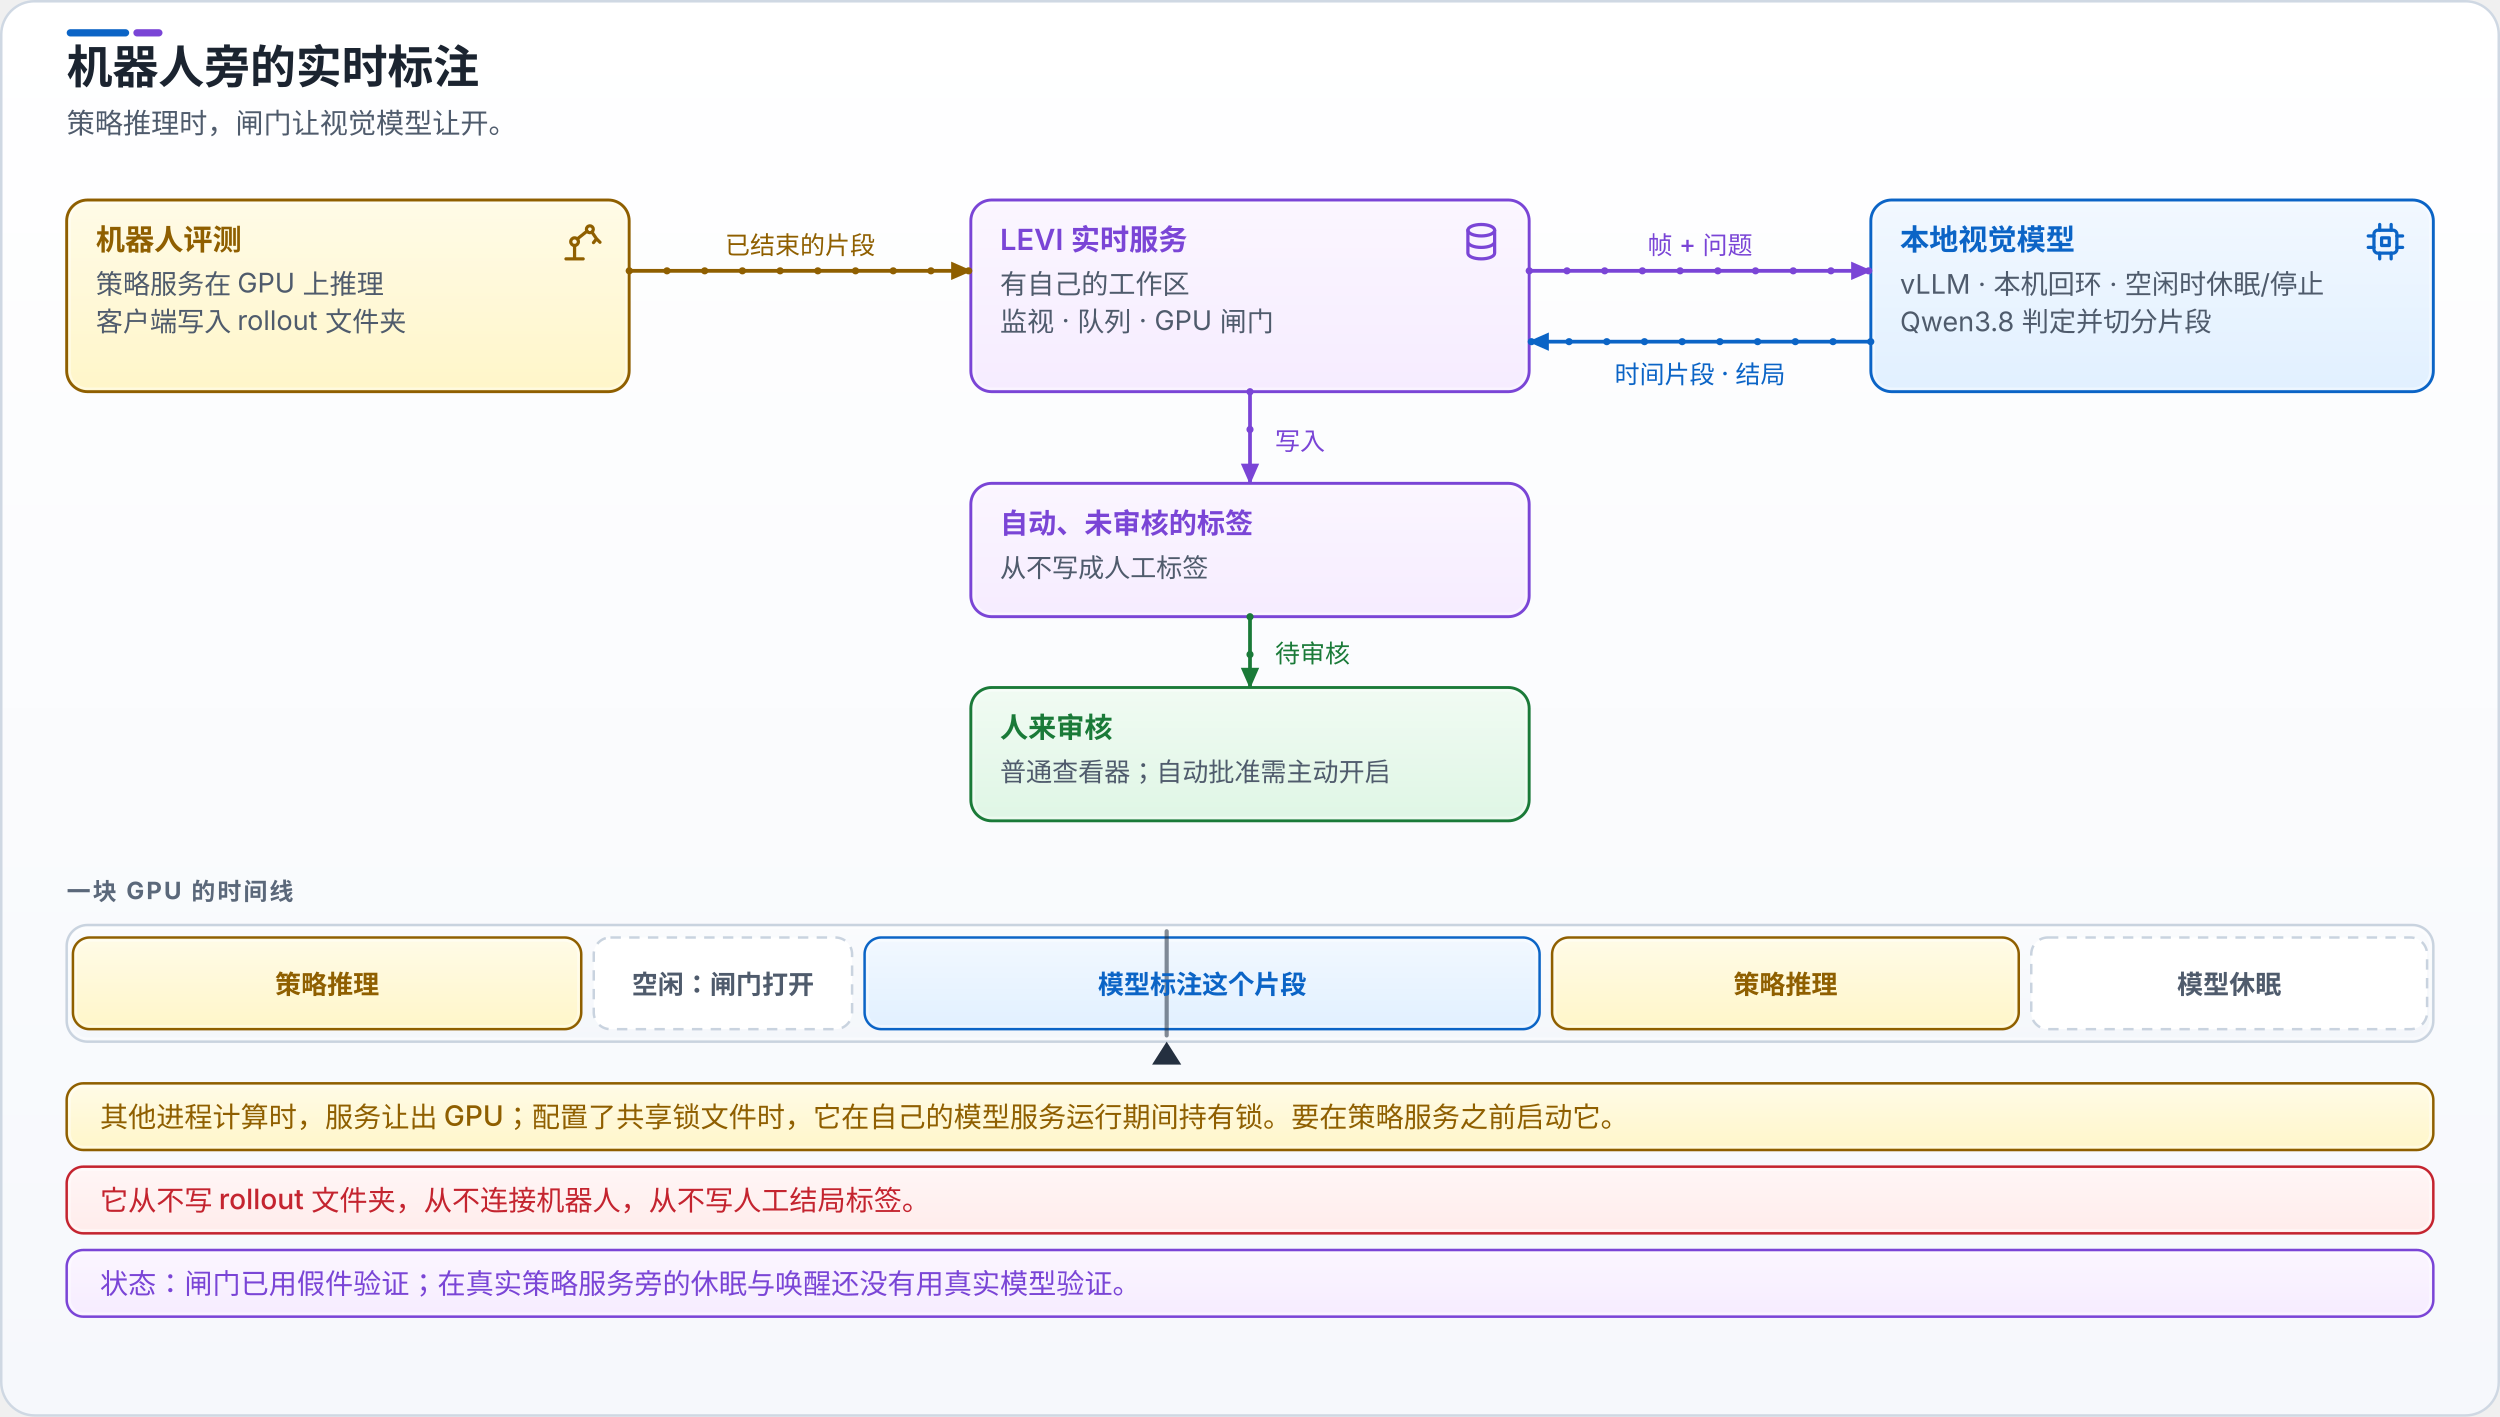
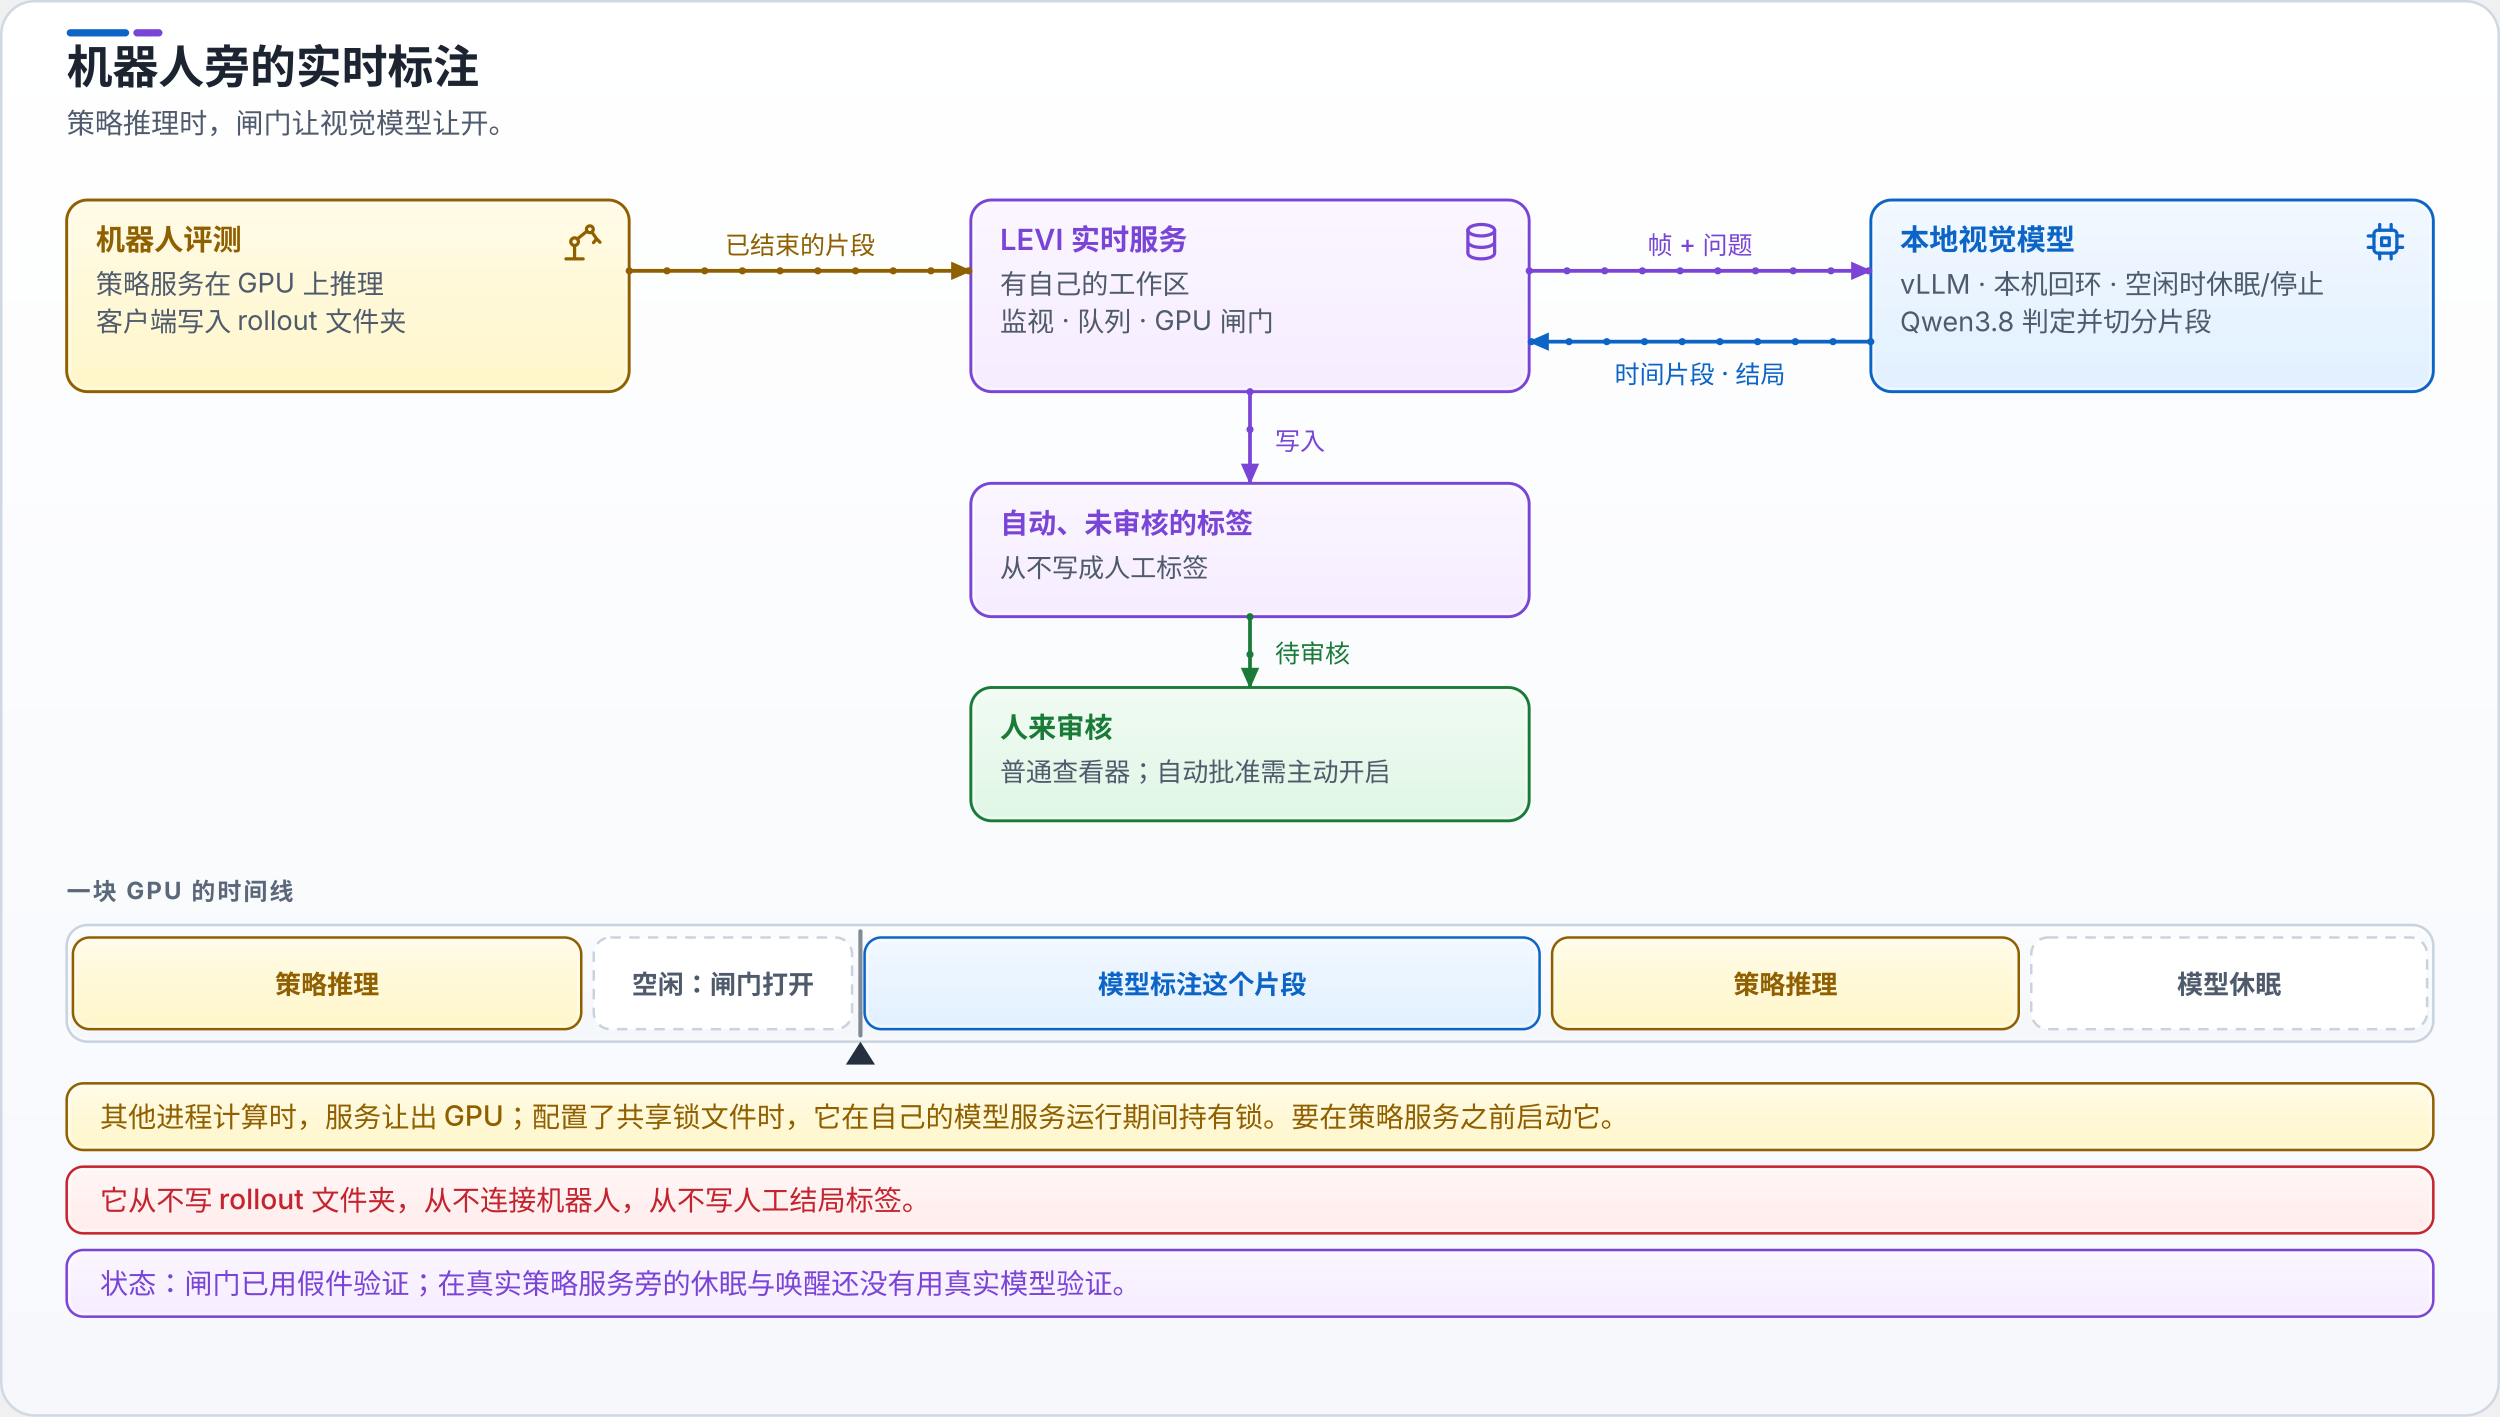
<svg xmlns="http://www.w3.org/2000/svg" viewBox="0 0 1200 680" width="1200" height="680" role="img" aria-labelledby="t d">
  <defs>
-     <style>@keyframes flow{to{stroke-dashoffset:-18}}.flow{animation:flow 3s linear infinite}@keyframes now{from{transform:translateX(0)}to{transform:translateX(1120px)}}.now{animation:now 12s linear infinite;animation-delay:-5.571s}@media (prefers-reduced-motion: reduce) { * { animation: none !important; } }</style>
+     <style>@keyframes flow{to{stroke-dashoffset:-18}}.flow{animation:flow 3s linear infinite}@keyframes now{from{transform:translateX(0)}to{transform:translateX(1120px)}}.now{animation:now 12s linear infinite;animation-delay:-3.996s}@media (prefers-reduced-motion: reduce) { * { animation: none !important; } }</style>
    <marker id="a_gate" viewBox="0 0 10 10" refX="8.5" refY="5" markerWidth="7" markerHeight="7" orient="auto">
      <path d="M1 1.5 L9 5 L1 8.5 Z" fill="#8f5f00" />
    </marker>
    <marker id="a_model" viewBox="0 0 10 10" refX="8.5" refY="5" markerWidth="7" markerHeight="7" orient="auto">
      <path d="M1 1.5 L9 5 L1 8.5 Z" fill="#0b64c6" />
    </marker>
    <marker id="a_person" viewBox="0 0 10 10" refX="8.5" refY="5" markerWidth="7" markerHeight="7" orient="auto">
      <path d="M1 1.5 L9 5 L1 8.5 Z" fill="#1a7a38" />
    </marker>
    <marker id="a_system" viewBox="0 0 10 10" refX="8.5" refY="5" markerWidth="7" markerHeight="7" orient="auto">
      <path d="M1 1.5 L9 5 L1 8.5 Z" fill="#7a45d6" />
    </marker>
    <linearGradient id="g_box" x1="0" y1="0" x2="0" y2="1">
      <stop offset="0" stop-color="#fafbfd" />
      <stop offset="1" stop-color="#f4f7fb" />
    </linearGradient>
    <linearGradient id="g_danger" x1="0" y1="0" x2="0" y2="1">
      <stop offset="0" stop-color="#fff6f6" />
      <stop offset="1" stop-color="#ffeceb" />
    </linearGradient>
    <linearGradient id="g_gate" x1="0" y1="0" x2="0" y2="1">
      <stop offset="0" stop-color="#fffbe7" />
      <stop offset="1" stop-color="#fff6c9" />
    </linearGradient>
    <linearGradient id="g_model" x1="0" y1="0" x2="0" y2="1">
      <stop offset="0" stop-color="#f2f8ff" />
      <stop offset="1" stop-color="#e1f0ff" />
    </linearGradient>
    <linearGradient id="g_person" x1="0" y1="0" x2="0" y2="1">
      <stop offset="0" stop-color="#f1fbf3" />
      <stop offset="1" stop-color="#dff6e5" />
    </linearGradient>
    <linearGradient id="g_system" x1="0" y1="0" x2="0" y2="1">
      <stop offset="0" stop-color="#fbf6ff" />
      <stop offset="1" stop-color="#f6ecff" />
    </linearGradient>
    <linearGradient id="g_panel" x1="0" y1="0" x2="0" y2="1">
      <stop offset="0" stop-color="#ffffff" />
      <stop offset="1" stop-color="#f6f8fc" />
    </linearGradient>
  </defs>
  <rect x="0.6" y="0.6" width="1198.8" height="678.8" rx="16" fill="url(#g_panel)" stroke="#cfd8e3" stroke-width="1.2" />
  <rect x="32" y="14" width="30" height="3.5" rx="1.75" fill="#0b64c6" />
  <rect x="64" y="14" width="14" height="3.5" rx="1.75" fill="#7a45d6" />
  <text x="32" y="40" font-family="'Noto Sans SC', 'Source Han Sans SC', 'PingFang SC', 'Microsoft YaHei', Inter, -apple-system, 'Segoe UI', Roboto, 'Noto Sans', Helvetica, Arial, sans-serif" font-size="22" font-weight="700" text-anchor="start" fill="#1b2430">机器人旁的实时标注</text>
  <text x="32" y="64" font-family="'Noto Sans SC', 'Source Han Sans SC', 'PingFang SC', 'Microsoft YaHei', Inter, -apple-system, 'Segoe UI', Roboto, 'Noto Sans', Helvetica, Arial, sans-serif" font-size="13.5" font-weight="400" text-anchor="start" fill="#4f5b6c">策略推理时，闸门让视觉模型让开。</text>
  <rect x="32" y="96" width="270" height="92" rx="10" fill="url(#g_gate)" stroke="#8f5f00" stroke-width="1.4" />
  <rect x="33.5" y="97.5" width="267" height="89" rx="8.5" fill="none" stroke="#ffffff" stroke-opacity="0.425" stroke-width="1" />
  <text x="46" y="120" font-family="'Noto Sans SC', 'Source Han Sans SC', 'PingFang SC', 'Microsoft YaHei', Inter, -apple-system, 'Segoe UI', Roboto, 'Noto Sans', Helvetica, Arial, sans-serif" font-size="14" font-weight="600" text-anchor="start" fill="#8f5f00">机器人评测</text>
  <text x="46" y="141" font-family="'Noto Sans SC', 'Source Han Sans SC', 'PingFang SC', 'Microsoft YaHei', Inter, -apple-system, 'Segoe UI', Roboto, 'Noto Sans', Helvetica, Arial, sans-serif" font-size="13" font-weight="400" text-anchor="start" fill="#4f5b6c">策略服务在 GPU 上推理</text>
  <text x="46" y="159" font-family="'Noto Sans SC', 'Source Han Sans SC', 'PingFang SC', 'Microsoft YaHei', Inter, -apple-system, 'Segoe UI', Roboto, 'Noto Sans', Helvetica, Arial, sans-serif" font-size="13" font-weight="400" text-anchor="start" fill="#4f5b6c">客户端写入 rollout 文件夹</text>
  <g transform="translate(268 105) scale(0.917)" fill="none" stroke="#8f5f00" stroke-width="1.7" stroke-linecap="round" stroke-linejoin="round">
    <path d="M4 21h9 M8.5 21v-7" />
    <circle cx="8.5" cy="12" r="2" />
    <path d="M10 10.5 15 6.5" />
    <circle cx="16.5" cy="5.5" r="1.8" />
    <path d="M17.6 7 20 10.5 M20 10.5l-1.6 2 M20 10.5l1.8 1.8" />
  </g>
  <rect x="466" y="96" width="268" height="92" rx="10" fill="url(#g_system)" stroke="#7a45d6" stroke-width="1.4" />
  <rect x="467.5" y="97.5" width="265" height="89" rx="8.5" fill="none" stroke="#ffffff" stroke-opacity="0.425" stroke-width="1" />
  <text x="480" y="120" font-family="'Noto Sans SC', 'Source Han Sans SC', 'PingFang SC', 'Microsoft YaHei', Inter, -apple-system, 'Segoe UI', Roboto, 'Noto Sans', Helvetica, Arial, sans-serif" font-size="14" font-weight="600" text-anchor="start" fill="#7a45d6">LEVI 实时服务</text>
  <text x="480" y="141" font-family="'Noto Sans SC', 'Source Han Sans SC', 'PingFang SC', 'Microsoft YaHei', Inter, -apple-system, 'Segoe UI', Roboto, 'Noto Sans', Helvetica, Arial, sans-serif" font-size="13" font-weight="400" text-anchor="start" fill="#4f5b6c">有自己的工作区</text>
  <text x="480" y="159" font-family="'Noto Sans SC', 'Source Han Sans SC', 'PingFang SC', 'Microsoft YaHei', Inter, -apple-system, 'Segoe UI', Roboto, 'Noto Sans', Helvetica, Arial, sans-serif" font-size="13" font-weight="400" text-anchor="start" fill="#4f5b6c">监视 · 队列 · GPU 闸门</text>
  <g transform="translate(700 105) scale(0.917)" fill="none" stroke="#7a45d6" stroke-width="1.7" stroke-linecap="round" stroke-linejoin="round">
    <ellipse cx="12" cy="6" rx="7" ry="3" />
    <path d="M5 6v12c0 1.7 3.1 3 7 3s7-1.3 7-3V6 M5 12c0 1.7 3.1 3 7 3s7-1.3 7-3" />
  </g>
  <rect x="898" y="96" width="270" height="92" rx="10" fill="url(#g_model)" stroke="#0b64c6" stroke-width="1.4" />
  <rect x="899.5" y="97.5" width="267" height="89" rx="8.5" fill="none" stroke="#ffffff" stroke-opacity="0.425" stroke-width="1" />
  <text x="912" y="120" font-family="'Noto Sans SC', 'Source Han Sans SC', 'PingFang SC', 'Microsoft YaHei', Inter, -apple-system, 'Segoe UI', Roboto, 'Noto Sans', Helvetica, Arial, sans-serif" font-size="14" font-weight="600" text-anchor="start" fill="#0b64c6">本地视觉模型</text>
  <text x="912" y="141" font-family="'Noto Sans SC', 'Source Han Sans SC', 'PingFang SC', 'Microsoft YaHei', Inter, -apple-system, 'Segoe UI', Roboto, 'Noto Sans', Helvetica, Arial, sans-serif" font-size="13" font-weight="400" text-anchor="start" fill="#4f5b6c">vLLM · 本机回环 · 空闲时休眠/停止</text>
  <text x="912" y="159" font-family="'Noto Sans SC', 'Source Han Sans SC', 'PingFang SC', 'Microsoft YaHei', Inter, -apple-system, 'Segoe UI', Roboto, 'Noto Sans', Helvetica, Arial, sans-serif" font-size="13" font-weight="400" text-anchor="start" fill="#4f5b6c">Qwen3.8 判定并切分片段</text>
  <g transform="translate(1134 105) scale(0.917)" fill="none" stroke="#0b64c6" stroke-width="1.7" stroke-linecap="round" stroke-linejoin="round">
    <rect x="6" y="6" width="12" height="12" rx="2" />
    <rect x="10" y="10" width="4" height="4" />
    <path d="M9 3v3 M15 3v3 M9 18v3 M15 18v3 M3 9h3 M3 15h3 M18 9h3 M18 15h3" />
  </g>
  <path d="M302 130 L466 130" fill="none" stroke="#8f5f00" stroke-width="1.8" stroke-linejoin="round" marker-end="url(#a_gate)" />
  <path class="flow" d="M302 130 L466 130" fill="none" stroke="#8f5f00" stroke-width="3.4" stroke-linecap="round" stroke-linejoin="round" stroke-dasharray="0.1 18" />
  <text x="384" y="122" font-family="'Noto Sans SC', 'Source Han Sans SC', 'PingFang SC', 'Microsoft YaHei', Inter, -apple-system, 'Segoe UI', Roboto, 'Noto Sans', Helvetica, Arial, sans-serif" font-size="12" font-weight="500" text-anchor="middle" fill="#8f5f00">已结束的片段</text>
  <path d="M734 130 L898 130" fill="none" stroke="#7a45d6" stroke-width="1.8" stroke-linejoin="round" marker-end="url(#a_system)" />
  <path class="flow" d="M734 130 L898 130" fill="none" stroke="#7a45d6" stroke-width="3.4" stroke-linecap="round" stroke-linejoin="round" stroke-dasharray="0.1 18" />
  <text x="816" y="122" font-family="'Noto Sans SC', 'Source Han Sans SC', 'PingFang SC', 'Microsoft YaHei', Inter, -apple-system, 'Segoe UI', Roboto, 'Noto Sans', Helvetica, Arial, sans-serif" font-size="12" font-weight="500" text-anchor="middle" fill="#7a45d6">帧 + 问题</text>
  <path d="M898 164 L734 164" fill="none" stroke="#0b64c6" stroke-width="1.8" stroke-linejoin="round" marker-end="url(#a_model)" />
  <path class="flow" d="M898 164 L734 164" fill="none" stroke="#0b64c6" stroke-width="3.4" stroke-linecap="round" stroke-linejoin="round" stroke-dasharray="0.1 18" />
  <text x="816" y="184" font-family="'Noto Sans SC', 'Source Han Sans SC', 'PingFang SC', 'Microsoft YaHei', Inter, -apple-system, 'Segoe UI', Roboto, 'Noto Sans', Helvetica, Arial, sans-serif" font-size="12" font-weight="500" text-anchor="middle" fill="#0b64c6">时间片段 · 结局</text>
  <rect x="466" y="232" width="268" height="64" rx="10" fill="url(#g_system)" stroke="#7a45d6" stroke-width="1.4" />
  <rect x="467.5" y="233.5" width="265" height="61" rx="8.5" fill="none" stroke="#ffffff" stroke-opacity="0.425" stroke-width="1" />
  <text x="480" y="256" font-family="'Noto Sans SC', 'Source Han Sans SC', 'PingFang SC', 'Microsoft YaHei', Inter, -apple-system, 'Segoe UI', Roboto, 'Noto Sans', Helvetica, Arial, sans-serif" font-size="13.5" font-weight="600" text-anchor="start" fill="#7a45d6">自动、未审核的标签</text>
  <text x="480" y="277" font-family="'Noto Sans SC', 'Source Han Sans SC', 'PingFang SC', 'Microsoft YaHei', Inter, -apple-system, 'Segoe UI', Roboto, 'Noto Sans', Helvetica, Arial, sans-serif" font-size="12.5" font-weight="400" text-anchor="start" fill="#4f5b6c">从不写成人工标签</text>
  <path d="M600 188 L600 232" fill="none" stroke="#7a45d6" stroke-width="1.8" stroke-linejoin="round" marker-end="url(#a_system)" />
  <path class="flow" d="M600 188 L600 232" fill="none" stroke="#7a45d6" stroke-width="3.4" stroke-linecap="round" stroke-linejoin="round" stroke-dasharray="0.1 18" />
  <text x="612" y="216" font-family="'Noto Sans SC', 'Source Han Sans SC', 'PingFang SC', 'Microsoft YaHei', Inter, -apple-system, 'Segoe UI', Roboto, 'Noto Sans', Helvetica, Arial, sans-serif" font-size="12" font-weight="500" text-anchor="start" fill="#7a45d6">写入</text>
  <rect x="466" y="330" width="268" height="64" rx="10" fill="url(#g_person)" stroke="#1a7a38" stroke-width="1.4" />
  <rect x="467.5" y="331.5" width="265" height="61" rx="8.5" fill="none" stroke="#ffffff" stroke-opacity="0.425" stroke-width="1" />
  <text x="480" y="354" font-family="'Noto Sans SC', 'Source Han Sans SC', 'PingFang SC', 'Microsoft YaHei', Inter, -apple-system, 'Segoe UI', Roboto, 'Noto Sans', Helvetica, Arial, sans-serif" font-size="13.5" font-weight="600" text-anchor="start" fill="#1a7a38">人来审核</text>
  <text x="480" y="375" font-family="'Noto Sans SC', 'Source Han Sans SC', 'PingFang SC', 'Microsoft YaHei', Inter, -apple-system, 'Segoe UI', Roboto, 'Noto Sans', Helvetica, Arial, sans-serif" font-size="12.5" font-weight="400" text-anchor="start" fill="#4f5b6c">普通查看器；自动批准需主动开启</text>
  <path d="M600 296 L600 330" fill="none" stroke="#1a7a38" stroke-width="1.8" stroke-linejoin="round" marker-end="url(#a_person)" />
  <path class="flow" d="M600 296 L600 330" fill="none" stroke="#1a7a38" stroke-width="3.4" stroke-linecap="round" stroke-linejoin="round" stroke-dasharray="0.1 18" />
  <text x="612" y="318" font-family="'Noto Sans SC', 'Source Han Sans SC', 'PingFang SC', 'Microsoft YaHei', Inter, -apple-system, 'Segoe UI', Roboto, 'Noto Sans', Helvetica, Arial, sans-serif" font-size="12" font-weight="500" text-anchor="start" fill="#1a7a38">待审核</text>
  <text x="32" y="432" font-family="'Noto Sans SC', 'Source Han Sans SC', 'PingFang SC', 'Microsoft YaHei', Inter, -apple-system, 'Segoe UI', Roboto, 'Noto Sans', Helvetica, Arial, sans-serif" font-size="11.5" font-weight="700" text-anchor="start" fill="#5b687a" letter-spacing="1">一块 GPU 的时间线</text>
  <rect x="32" y="444" width="1136" height="56" rx="10" fill="url(#g_box)" stroke="#c9d3df" stroke-width="1.2" />
  <rect x="33.5" y="445.5" width="1133" height="53" rx="8.5" fill="none" stroke="#ffffff" stroke-opacity="0.425" stroke-width="1" />
  <rect x="35" y="450" width="244" height="44" rx="8" fill="url(#g_gate)" stroke="#8f5f00" stroke-width="1.2" />
  <rect x="36.5" y="451.5" width="241" height="41" rx="6.5" fill="none" stroke="#ffffff" stroke-opacity="0.425" stroke-width="1" />
  <rect x="285" y="450" width="124" height="44" rx="8" fill="#ffffff" stroke="#c9d3df" stroke-width="1.2" stroke-dasharray="5 4" />
  <rect x="415" y="450" width="324" height="44" rx="8" fill="url(#g_model)" stroke="#0b64c6" stroke-width="1.2" />
  <rect x="416.5" y="451.5" width="321" height="41" rx="6.5" fill="none" stroke="#ffffff" stroke-opacity="0.425" stroke-width="1" />
  <rect x="745" y="450" width="224" height="44" rx="8" fill="url(#g_gate)" stroke="#8f5f00" stroke-width="1.2" />
  <rect x="746.5" y="451.5" width="221" height="41" rx="6.5" fill="none" stroke="#ffffff" stroke-opacity="0.425" stroke-width="1" />
  <rect x="975" y="450" width="190" height="44" rx="8" fill="#ffffff" stroke="#c9d3df" stroke-width="1.2" stroke-dasharray="5 4" />
-   <g class="now" transform="translate(520 0)">
+   <g class="now" transform="translate(373 0)">
    <rect x="39" y="446" width="2" height="52" rx="1" fill="#243040" fill-opacity="0.55" />
    <path d="M33 511 L47 511 L40 500 Z" fill="#243040" />
  </g>
  <text x="157.0" y="477" font-family="'Noto Sans SC', 'Source Han Sans SC', 'PingFang SC', 'Microsoft YaHei', Inter, -apple-system, 'Segoe UI', Roboto, 'Noto Sans', Helvetica, Arial, sans-serif" font-size="12.5" font-weight="600" text-anchor="middle" fill="#8f5f00">策略推理</text>
  <text x="347.0" y="477" font-family="'Noto Sans SC', 'Source Han Sans SC', 'PingFang SC', 'Microsoft YaHei', Inter, -apple-system, 'Segoe UI', Roboto, 'Noto Sans', Helvetica, Arial, sans-serif" font-size="12.5" font-weight="600" text-anchor="middle" fill="#4f5b6c">空闲：闸门打开</text>
  <text x="577.0" y="477" font-family="'Noto Sans SC', 'Source Han Sans SC', 'PingFang SC', 'Microsoft YaHei', Inter, -apple-system, 'Segoe UI', Roboto, 'Noto Sans', Helvetica, Arial, sans-serif" font-size="12.5" font-weight="600" text-anchor="middle" fill="#0b64c6">模型标注这个片段</text>
  <text x="857.0" y="477" font-family="'Noto Sans SC', 'Source Han Sans SC', 'PingFang SC', 'Microsoft YaHei', Inter, -apple-system, 'Segoe UI', Roboto, 'Noto Sans', Helvetica, Arial, sans-serif" font-size="12.5" font-weight="600" text-anchor="middle" fill="#8f5f00">策略推理</text>
  <text x="1070.0" y="477" font-family="'Noto Sans SC', 'Source Han Sans SC', 'PingFang SC', 'Microsoft YaHei', Inter, -apple-system, 'Segoe UI', Roboto, 'Noto Sans', Helvetica, Arial, sans-serif" font-size="12.5" font-weight="600" text-anchor="middle" fill="#4f5b6c">模型休眠</text>
  <rect x="32" y="520" width="1136" height="32" rx="8" fill="url(#g_gate)" stroke="#8f5f00" stroke-width="1.2" />
  <rect x="33.5" y="521.5" width="1133" height="29" rx="6.5" fill="none" stroke="#ffffff" stroke-opacity="0.425" stroke-width="1" />
  <text x="48" y="541" font-family="'Noto Sans SC', 'Source Han Sans SC', 'PingFang SC', 'Microsoft YaHei', Inter, -apple-system, 'Segoe UI', Roboto, 'Noto Sans', Helvetica, Arial, sans-serif" font-size="13.5" font-weight="500" text-anchor="start" fill="#8f5f00">其他进程计算时，服务让出 GPU；配置了共享锁文件时，它在自己的模型服务运行期间持有锁。要在策略服务之前启动它。</text>
  <rect x="32" y="560" width="1136" height="32" rx="8" fill="url(#g_danger)" stroke="#c4242f" stroke-width="1.2" />
  <rect x="33.5" y="561.5" width="1133" height="29" rx="6.5" fill="none" stroke="#ffffff" stroke-opacity="0.425" stroke-width="1" />
  <text x="48" y="581" font-family="'Noto Sans SC', 'Source Han Sans SC', 'PingFang SC', 'Microsoft YaHei', Inter, -apple-system, 'Segoe UI', Roboto, 'Noto Sans', Helvetica, Arial, sans-serif" font-size="13.5" font-weight="500" text-anchor="start" fill="#c4242f">它从不写 rollout 文件夹，从不连接机器人，从不写人工结局标签。</text>
  <rect x="32" y="600" width="1136" height="32" rx="8" fill="url(#g_system)" stroke="#7a45d6" stroke-width="1.2" />
  <rect x="33.5" y="601.5" width="1133" height="29" rx="6.5" fill="none" stroke="#ffffff" stroke-opacity="0.425" stroke-width="1" />
  <text x="48" y="621" font-family="'Noto Sans SC', 'Source Han Sans SC', 'PingFang SC', 'Microsoft YaHei', Inter, -apple-system, 'Segoe UI', Roboto, 'Noto Sans', Helvetica, Arial, sans-serif" font-size="13.5" font-weight="500" text-anchor="start" fill="#7a45d6">状态：闸门已用假件验证；在真实策略服务旁的休眠与唤醒还没有用真实模型验证。</text>
</svg>
